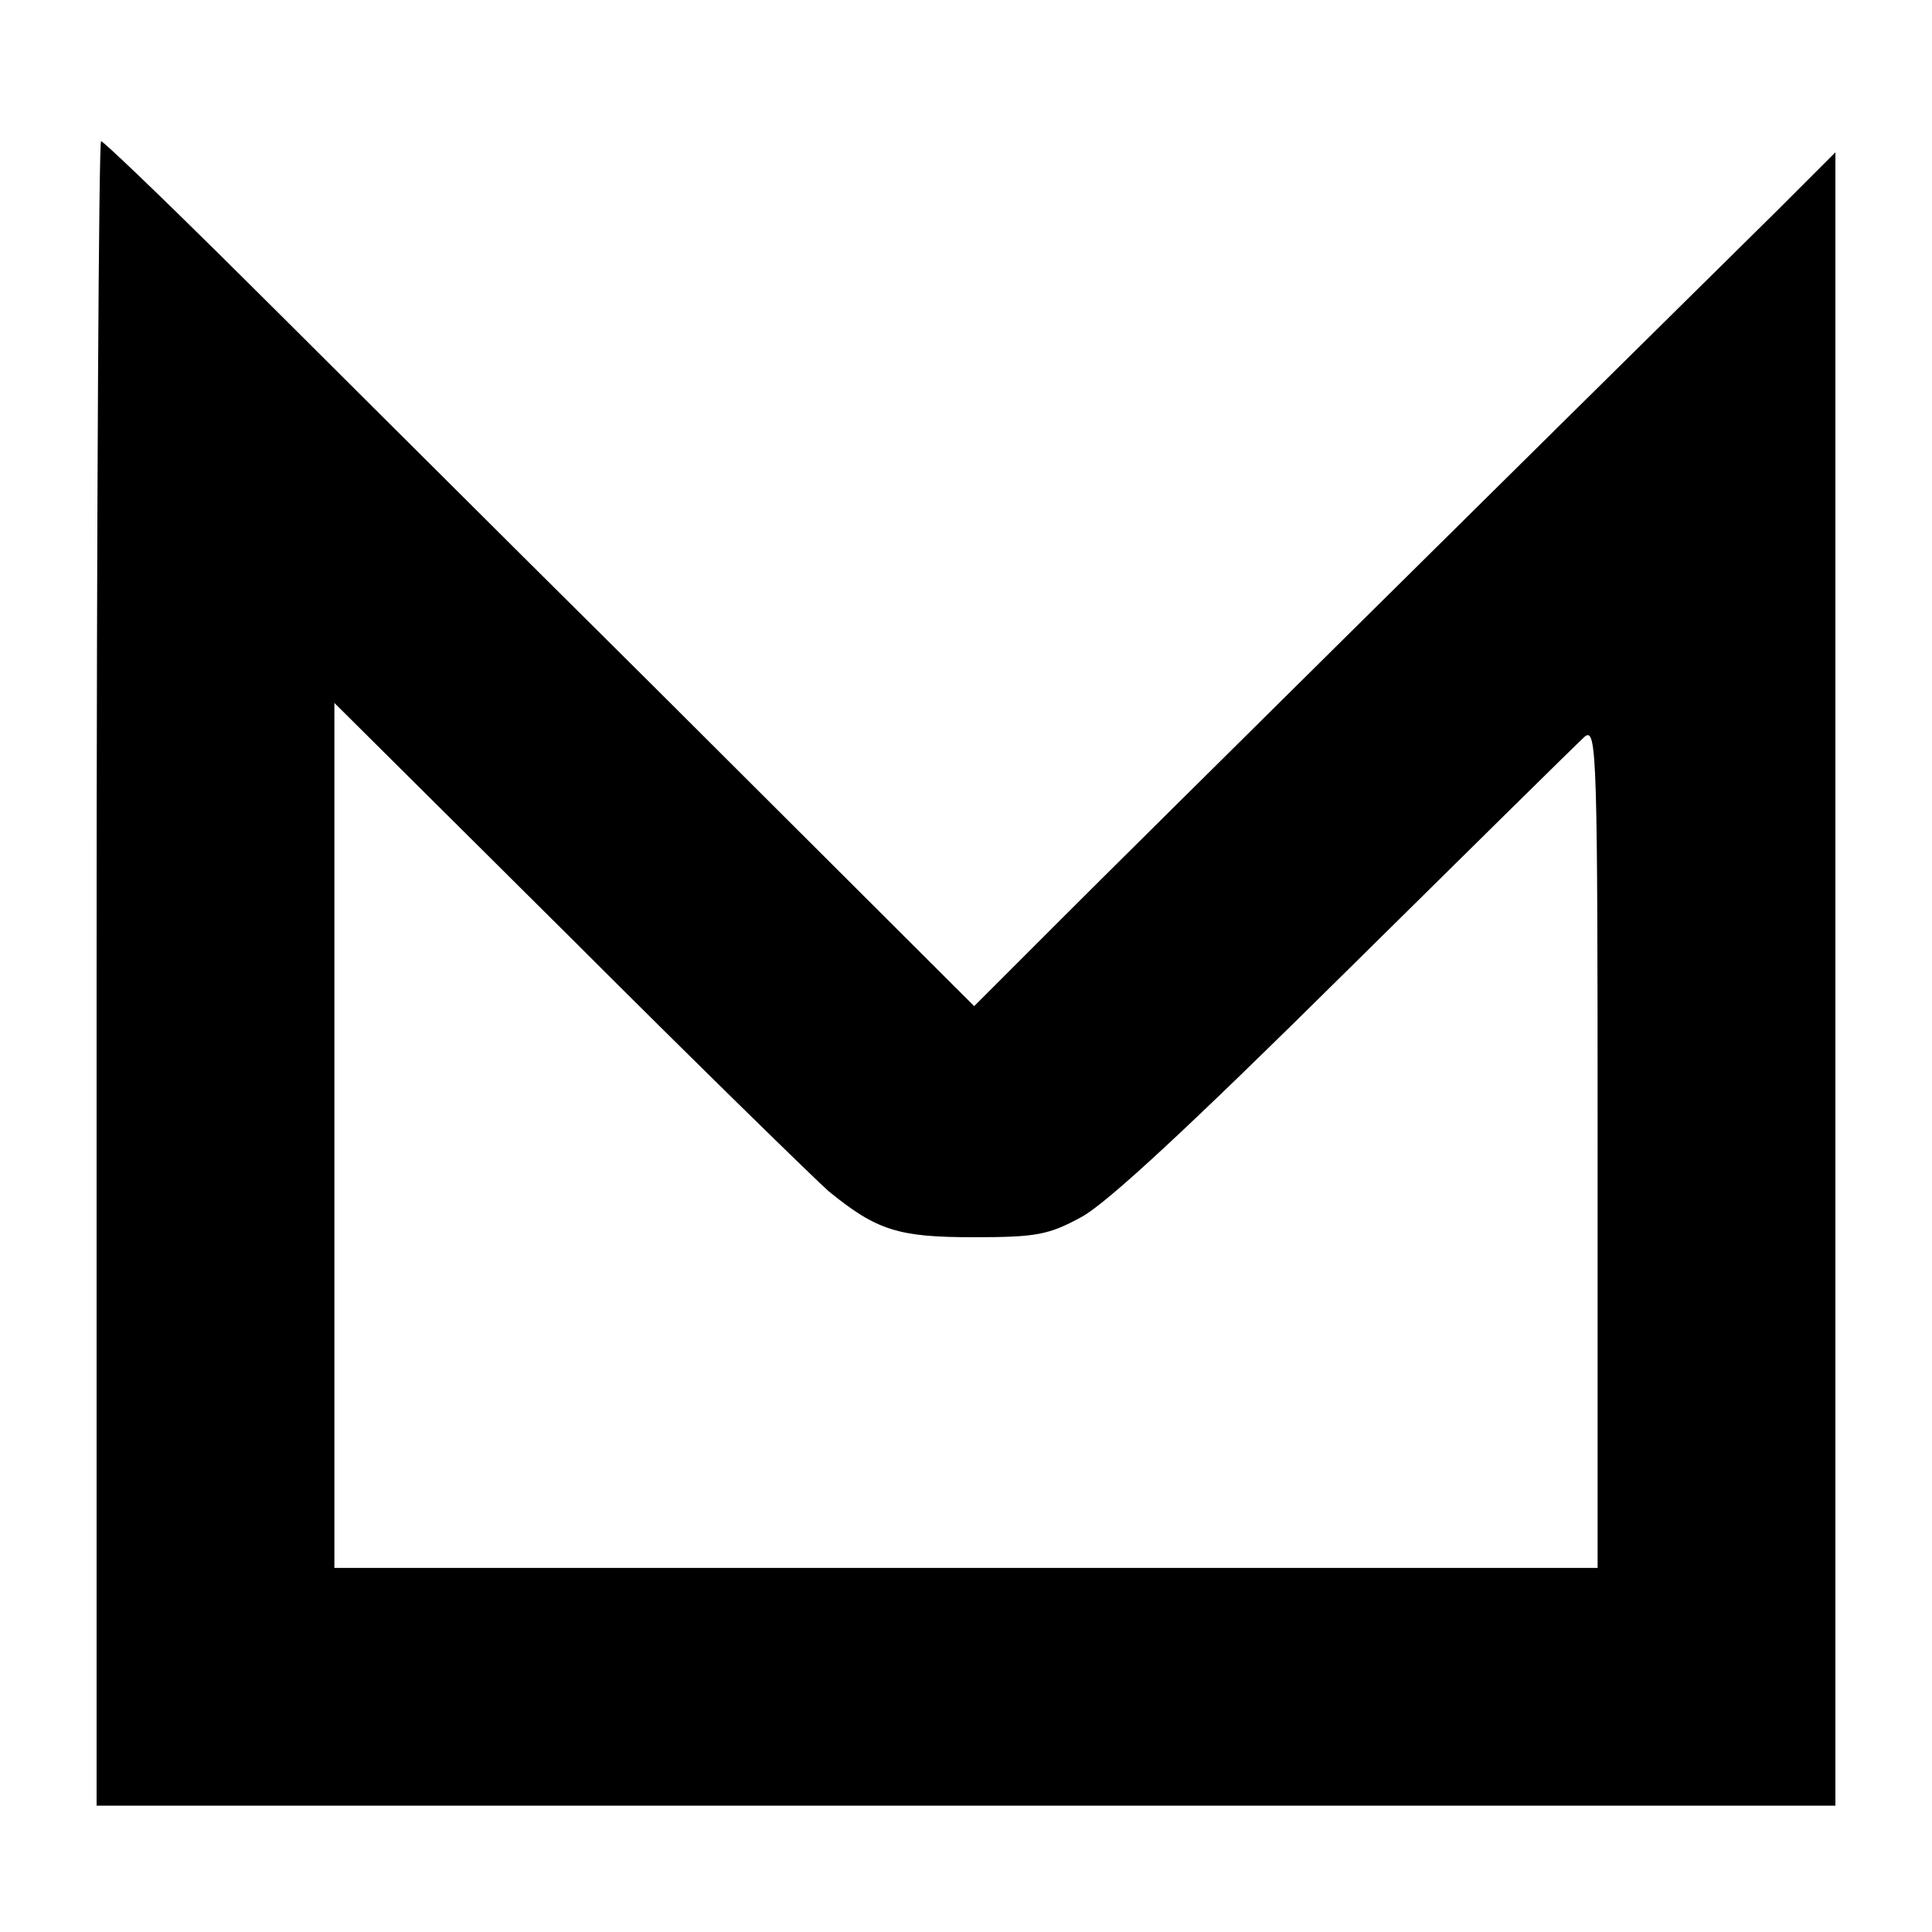
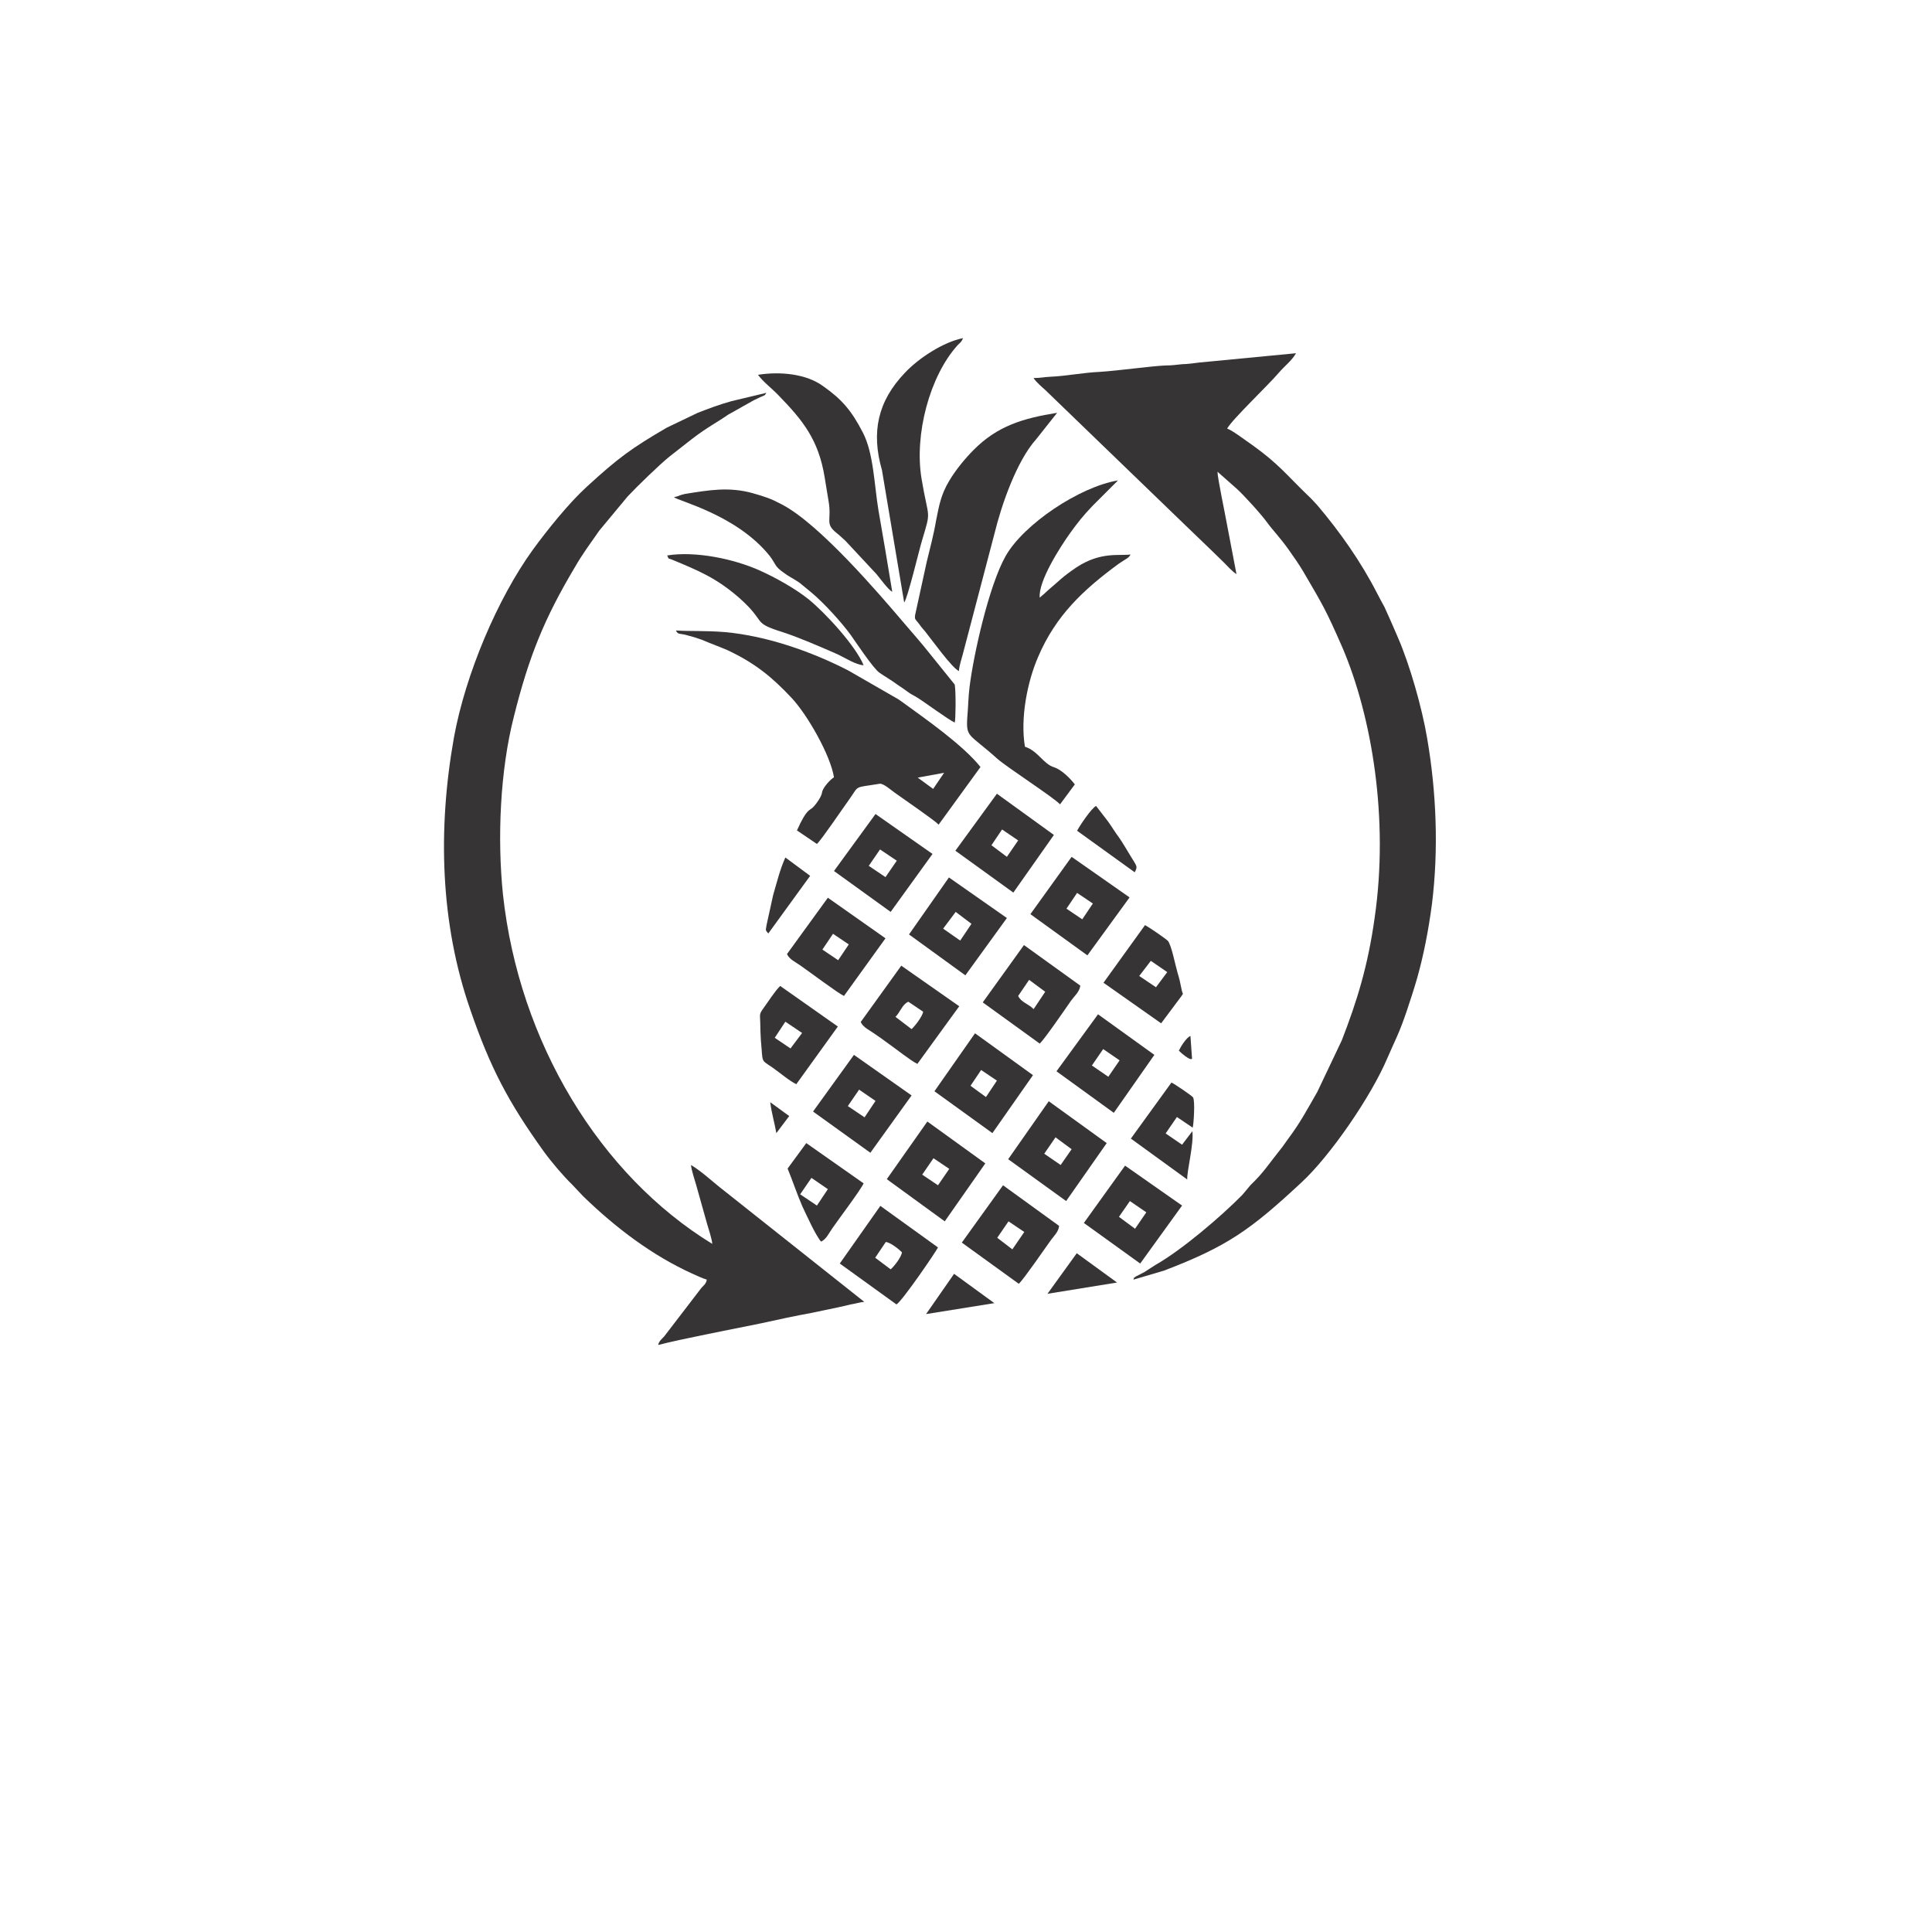
- <svg xmlns="http://www.w3.org/2000/svg" version="1.0" width="260pt" height="260pt" viewBox="0 0 260 260" preserveAspectRatio="xMidYMid meet">
-   <g transform="translate(0,260) scale(0.1,-0.1)" fill="#000000" stroke="none">
-     <path d="M130 1290 l0 -1120 1170 0 1170 0 0 1112 0 1113 -77 -77 c-382 -377 -870 -860 -965 -955 l-117 -117 -431 430 c-238 236 -500 498 -585 582 -84 83 -156 152 -159 152 -3 0 -6 -504 -6 -1120z m985 -293 c65 -53 94 -62 195 -62 84 0 101 3 145 27 34 18 147 123 356 330 168 166 313 309 322 317 16 12 17 -27 17 -553 l0 -566 -850 0 -850 0 0 582 0 582 318 -316 c174 -174 331 -327 347 -341z" />
+ <svg xmlns="http://www.w3.org/2000/svg" xml:space="preserve" width="6in" height="6in" version="1.1" style="shape-rendering:geometricPrecision; text-rendering:geometricPrecision; image-rendering:optimizeQuality; fill-rule:evenodd; clip-rule:evenodd" viewBox="0 0 6000 6000">
+   <defs>
+     <style type="text/css">
+    
+     .fil0 {fill:#373435}
+    
+   </style>
+   </defs>
+   <g id="Layer_x0020_1">
+     <g id="_818292112">
+       <g>
+         <path class="fil0" d="M2850 2415l82 -15 -34 50 -48 -35zm-260 -1c-8,4 -35,31 -37,47 -2,13 -16,33 -26,44 -14,15 -20,3 -52,74l62 42c15,-14 77,-106 98,-135 36,-50 13,-38 97,-52 11,-2 37,21 47,28 29,21 123,85 136,99l130 -179c-55,-69 -173,-151 -246,-204 -11,-8 -14,-9 -26,-16l-139 -80c-113,-58 -251,-107 -383,-119 -64,-5 -105,-2 -152,-5 8,15 10,7 39,16 16,4 28,8 42,13 28,12 51,20 79,32 85,40 138,83 199,148 49,52 121,178 132,247z" />
+         <path class="fil0" d="M3229 1856l0 0zm0 0c-5,-51 64,-158 94,-200 23,-32 42,-56 70,-85l79 -79c-120,20 -293,136 -349,235 -52,92 -100,308 -112,407 -4,32 -4,61 -7,94 -4,64 5,49 94,129 31,27 175,120 194,141l46 -62c-17,-22 -43,-46 -64,-53 -34,-10 -50,-51 -91,-64 -15,-90 8,-203 41,-279 55,-129 141,-209 250,-289 23,-16 31,-17 37,-29 -34,5 -92,-10 -168,40 -47,32 -50,39 -87,70 -10,9 -17,16 -27,24z" />
+         <path class="fil0" d="M2093 1544c13,12 195,55 297,182 22,29 14,32 46,54 20,15 38,21 57,38l28 23c38,32 92,91 121,131 15,21 70,104 89,117 20,14 37,23 57,38 11,7 19,13 29,20 13,10 18,11 31,19 20,12 97,69 117,78 3,-8 4,-96 0,-118l-79 -98c-26,-33 -53,-63 -81,-96 -75,-88 -261,-306 -378,-366 -34,-18 -50,-23 -88,-34 -74,-21 -137,-10 -212,2 -19,4 -17,7 -34,10z" />
+         <path class="fil0" d="M2978 2084c1,-17 8,-36 12,-52l99 -377c21,-86 68,-223 129,-291l65 -82c-105,17 -185,40 -260,116 -27,27 -56,63 -75,95 -25,42 -31,73 -41,124 -7,42 -19,87 -29,128l-36 165c-2,14 1,13 11,26 8,11 11,15 20,25 21,26 83,113 105,123z" />
+         <path class="fil0" d="M2561 1482l12 73c11,63 -13,70 26,101 9,7 19,17 27,24l96 103c11,13 36,48 49,55 -14,-85 -28,-169 -43,-254 -13,-79 -15,-176 -48,-240 -36,-70 -66,-104 -124,-145 -52,-38 -133,-46 -202,-35 17,23 43,42 63,63 77,79 125,139 144,255z" />
+         <path class="fil0" d="M2808 1871c10,-10 47,-165 55,-191 30,-101 21,-61 -1,-193 -23,-137 25,-319 112,-415 10,-10 11,-9 17,-22 -61,12 -138,62 -181,108 -84,88 -105,184 -71,302l69 411z" />
+         <path class="fil0" d="M2682 2066c-24,-59 -117,-161 -171,-205 -41,-33 -104,-68 -151,-89 -82,-37 -201,-61 -288,-47 6,14 3,8 15,13 82,34 138,57 209,119 88,78 35,75 137,107 49,16 118,46 166,67 24,11 59,34 83,35z" />
+         <path class="fil0" d="M3014 3372l33 -49 49 33 -34 51 -48 -35zm-112 17l180 130 126 -180 -180 -130 -126 180z" />
+         <path class="fil0" d="M2587 2900l49 33 -33 49 -49 -33 33 -49zm-143 63c8,17 27,25 41,35 29,20 118,87 136,95l129 -179 -179 -126 -127 175z" />
+         <path class="fil0" d="M2899 3597l49 33 -35 51 -49 -33 35 -51zm-145 65l180 131 126 -180 -180 -130 -126 179z" />
+         <path class="fil0" d="M3243 3583l35 -51 50 37 -34 49 -51 -35zm-112 17l180 130 126 -180 -180 -130 -126 180z" />
+         <path class="fil0" d="M3345 2773l49 33 -33 49 -49 -33 33 -49zm-145 66l177 128 131 -180 -180 -126 -128 178z" />
+         <path class="fil0" d="M3079 2625l33 -49 50 34 -35 51 -48 -36zm-112 17l180 130 126 -179 -177 -128 -129 177z" />
+         <path class="fil0" d="M2751 3857c15,2 40,22 50,32 -1,14 -24,44 -35,53l-48 -36 33 -49zm-143 67l176 127c17,-9 123,-164 129,-177l-179 -129 -126 179z" />
+         <path class="fil0" d="M2781 3158c15,-15 21,-39 40,-47l46 31c-2,14 -25,44 -36,54l-50 -38zm-108 16c8,17 27,25 41,35 16,11 29,20 45,32 23,16 69,53 90,63l130 -179 -180 -126 -126 175z" />
+         <path class="fil0" d="M3144 3880l-47 -36 35 -51 49 33 -37 54zm-157 -21l177 128c15,-14 77,-104 97,-132 10,-15 27,-29 28,-48l-174 -126 -128 178z" />
+         <path class="fil0" d="M3210 3134c-15,-16 -39,-21 -48,-41l34 -50 50 37 -36 54zm-158 -21l177 128c15,-14 77,-104 97,-133 10,-14 27,-28 29,-47l-175 -126 -128 178z" />
+         <path class="fil0" d="M3509 3730l51 35 -35 51 -50 -37 34 -49zm-143 68l175 126 130 -180 -177 -124 -128 178z" />
+         <path class="fil0" d="M2633 3435l35 -51 51 35 -34 51 -52 -35zm-108 17l178 128 128 -178 -179 -126 -127 176z" />
+         <path class="fil0" d="M3391 3309l35 -51 51 35 -35 51 -51 -35zm-110 18l178 129 126 -180 -175 -126 -129 177z" />
+         <path class="fil0" d="M2698 2689l35 -51 52 35 -35 51 -52 -35zm-108 16l176 127 130 -180 -177 -124 -129 177z" />
+         <path class="fil0" d="M2929 2884l39 -52 49 37 -35 52 -53 -37zm-106 18l175 127 129 -178 -180 -126 -124 177z" />
+         <path class="fil0" d="M2439 3173l52 35 -36 48 -49 -33 33 -50zm34 194l129 -179 -179 -126c-16,15 -38,50 -52,69 -13,18 -11,18 -10,44 0,15 1,41 2,56 7,73 -2,58 37,85 20,14 53,42 73,51z" />
+         <path class="fil0" d="M3538 3031l36 -47 51 35 -35 47 -52 -35zm-111 21l179 126 62 -83c9,-13 5,-5 2,-20 -4,-20 -8,-39 -13,-54 -7,-24 -19,-86 -30,-99 -8,-8 -61,-44 -71,-49l-129 179z" />
+         <path class="fil0" d="M2485 3709l35 -51 51 35 -34 51 -52 -35zm-39 -80c16,39 29,79 46,118 12,25 41,90 58,109 17,-8 25,-28 36,-43 20,-29 88,-119 96,-138l-178 -125 -58 79z" />
+         <path class="fil0" d="M3512 3536l175 127c-1,-27 21,-111 16,-150l-32 42 -51 -35 35 -51 49 33c3,-9 8,-84 1,-94 -3,-5 -59,-43 -67,-46l-126 174z" />
+         <path class="fil0" d="M3345 2580l179 129c10,-20 7,-17 -15,-54 -11,-18 -22,-37 -33,-53 -13,-17 -22,-33 -35,-51l-37 -48c-14,6 -52,63 -59,77z" />
+         <path class="fil0" d="M2386 2899l130 -179 -77 -57c-17,38 -26,76 -38,117l-20 91c-3,20 -5,16 5,28z" />
+         <polygon class="fil0" points="3253,4018 3469,3983 3344,3892 " />
+         <polygon class="fil0" points="2876,4081 3088,4047 2963,3956 " />
+         <path class="fil0" d="M2411 3519l40 -53 -59 -43c5,38 13,61 19,96z" />
+         <path class="fil0" d="M3661 3263c6,6 35,32 41,25l-5 -71c-13,6 -30,33 -36,46z" />
+       </g>
+       <g>
+         <path class="fil0" d="M3781 1465l0 0zm0 0l60 53c22,20 76,79 96,107 16,22 38,44 65,82 16,23 32,45 46,69 60,103 68,114 121,235 91,213 145,531 100,840 -21,150 -55,259 -102,380l-76 160c-30,52 -53,96 -90,145 -9,12 -15,22 -24,33 -34,42 -52,72 -93,111l-26 31c-67,68 -188,171 -269,217 -12,8 -21,13 -34,22l-27 14c-7,5 -5,1 -8,10l95 -28c196,-75 268,-126 427,-274 89,-82 217,-268 267,-387 26,-60 35,-73 59,-143 12,-36 22,-66 33,-104 20,-71 35,-147 46,-230 21,-169 14,-348 -15,-516 -16,-95 -54,-228 -91,-313 -14,-33 -27,-62 -41,-93 -8,-15 -15,-27 -23,-43 -50,-98 -117,-193 -186,-274 -13,-14 -18,-20 -32,-33 -63,-61 -89,-96 -170,-154 -18,-12 -62,-46 -78,-51 16,-29 127,-134 161,-174 18,-21 39,-36 53,-60l-302 29c-13,2 -39,5 -51,5 -21,2 -32,4 -53,4 -45,2 -143,16 -205,20 -49,2 -103,13 -152,15 -21,1 -30,4 -52,4 6,11 26,28 36,37l435 420c27,26 52,50 79,76 14,14 26,25 40,39 13,13 26,28 40,37 -10,-52 -20,-104 -30,-157 -5,-29 -29,-142 -29,-161z" />
+         <path class="fil0" d="M2195 3974c-2,13 -9,17 -17,26l-115 150c-8,9 -16,14 -19,27 68,-18 245,-52 318,-67 55,-12 105,-23 160,-33 25,-5 56,-12 81,-17 15,-3 26,-6 39,-9 14,-2 29,-7 42,-8l-435 -345c-34,-26 -68,-59 -103,-80 1,16 12,47 16,62l34 121c4,15 15,46 16,62 -348,-213 -600,-625 -650,-1085 -18,-175 -9,-385 34,-553 47,-188 95,-305 189,-463 24,-42 49,-75 76,-114l88 -106c28,-30 100,-100 130,-124l69 -54c48,-37 77,-51 113,-76l80 -45c9,-4 12,-6 21,-10 13,-6 12,-3 18,-13l-109 26c-39,11 -68,22 -104,36l-96 46c-110,64 -152,95 -248,183 -56,51 -122,133 -168,196 -110,152 -209,386 -245,582 -51,285 -43,579 51,848 62,180 118,286 227,438 23,32 62,78 90,105l33 35c102,99 215,184 338,240 14,6 32,15 46,19z" />
+       </g>
+     </g>
  </g>
</svg>
